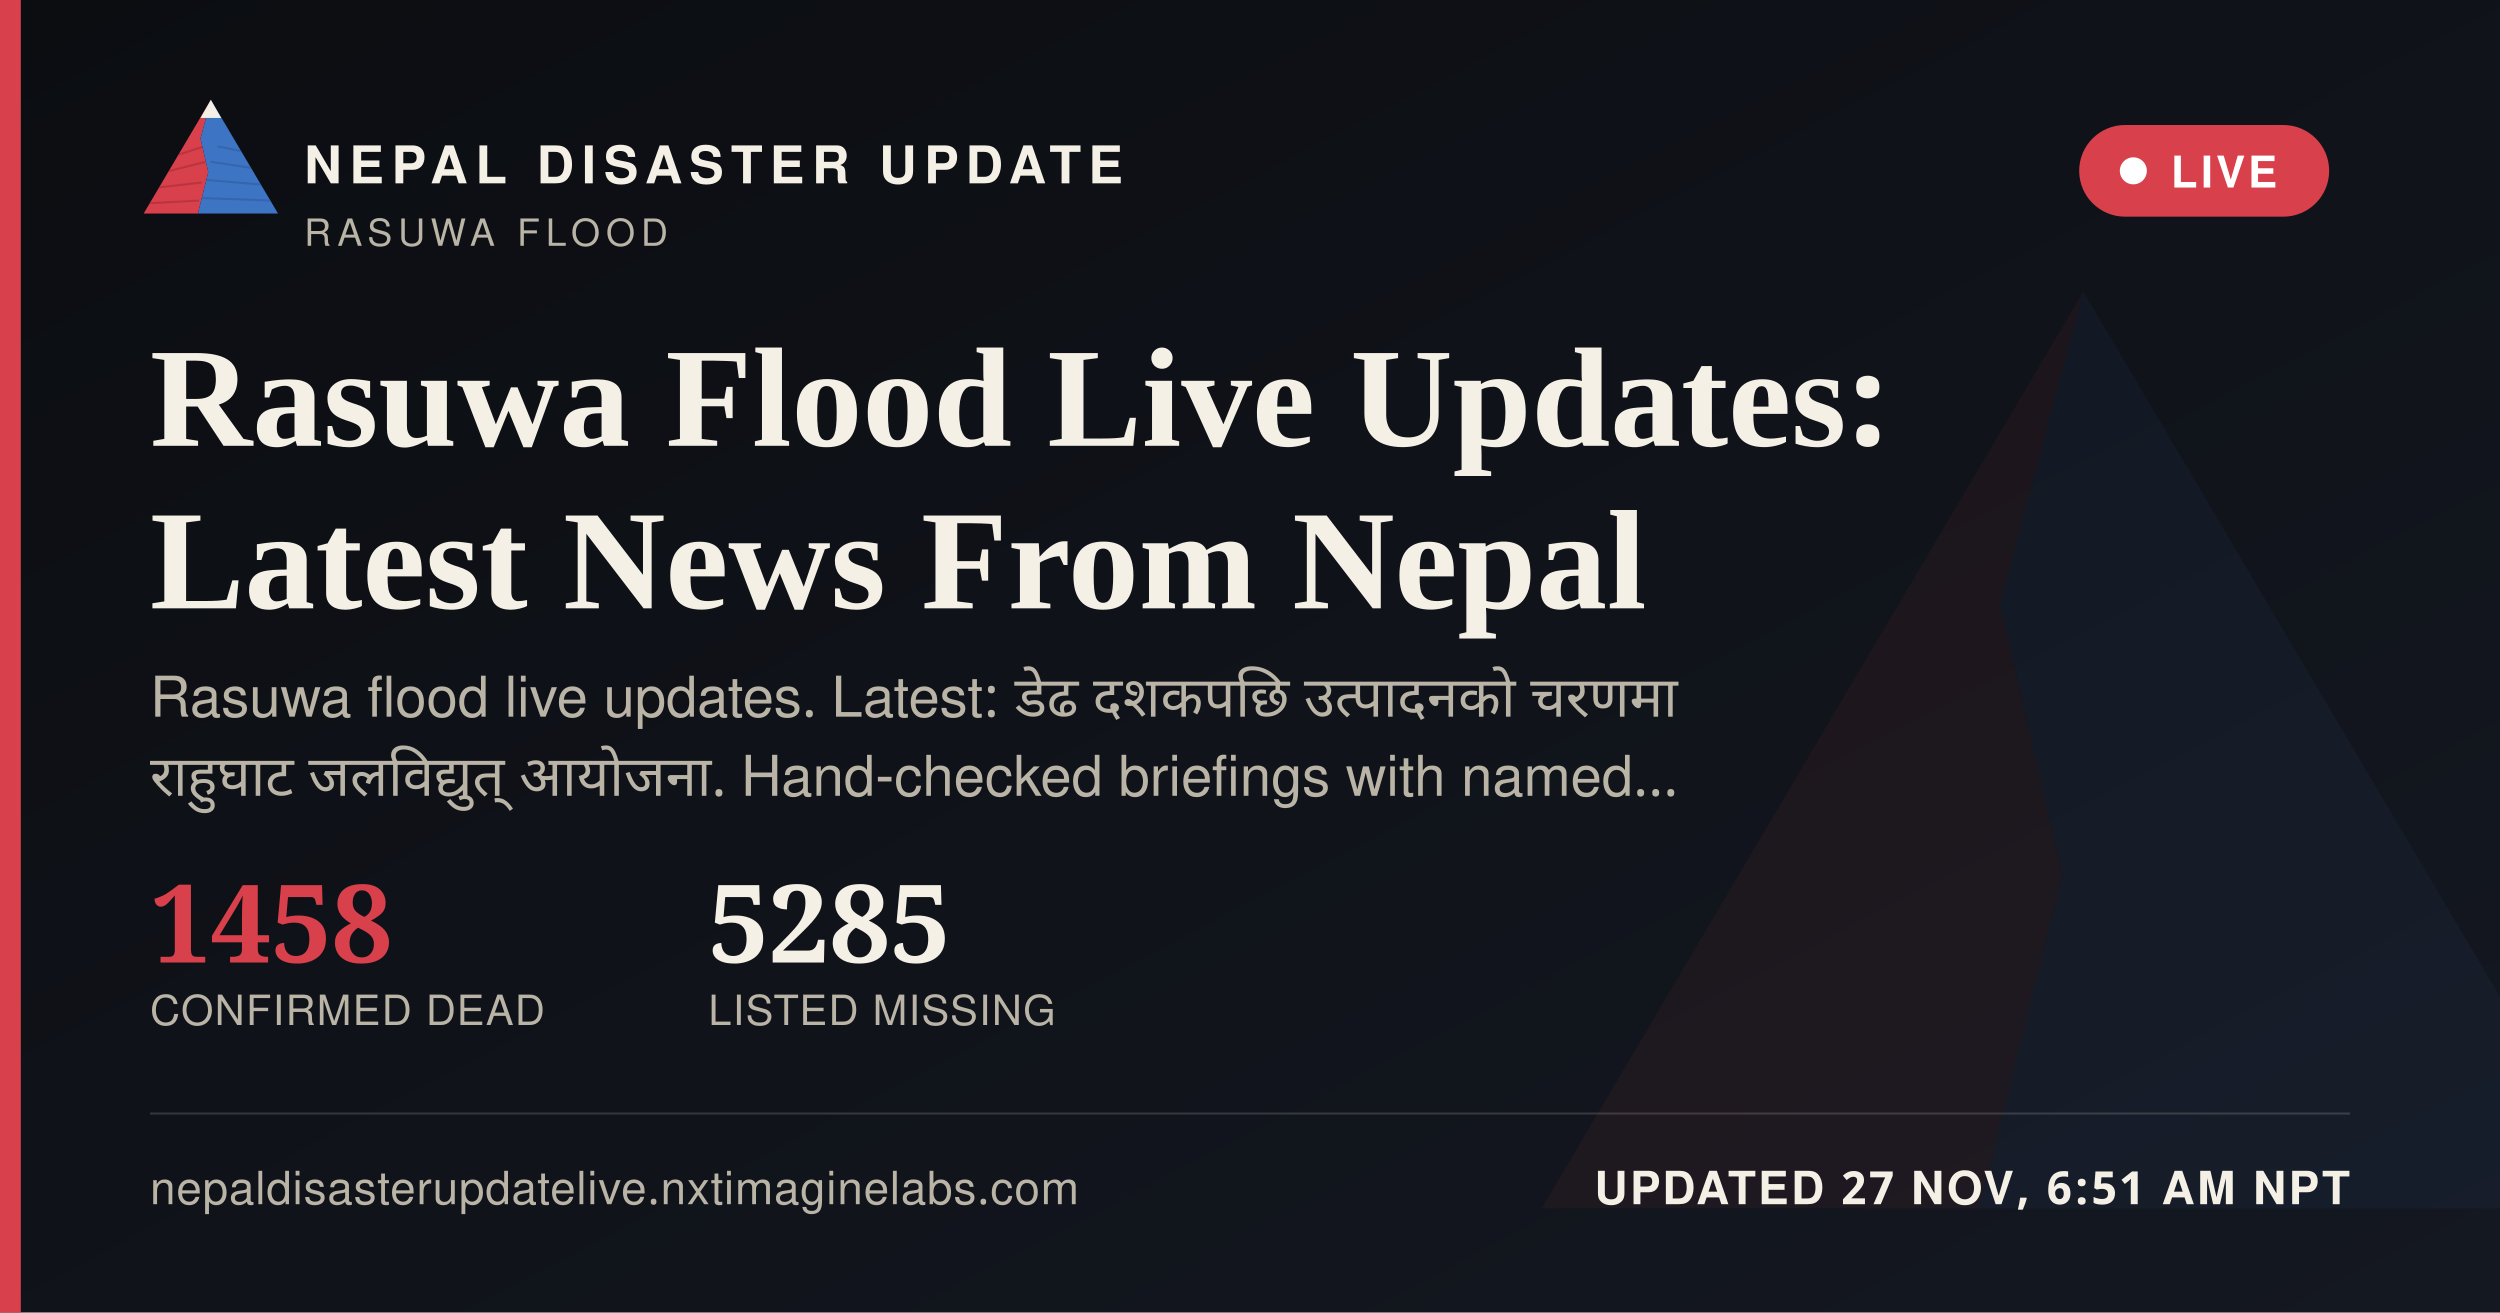
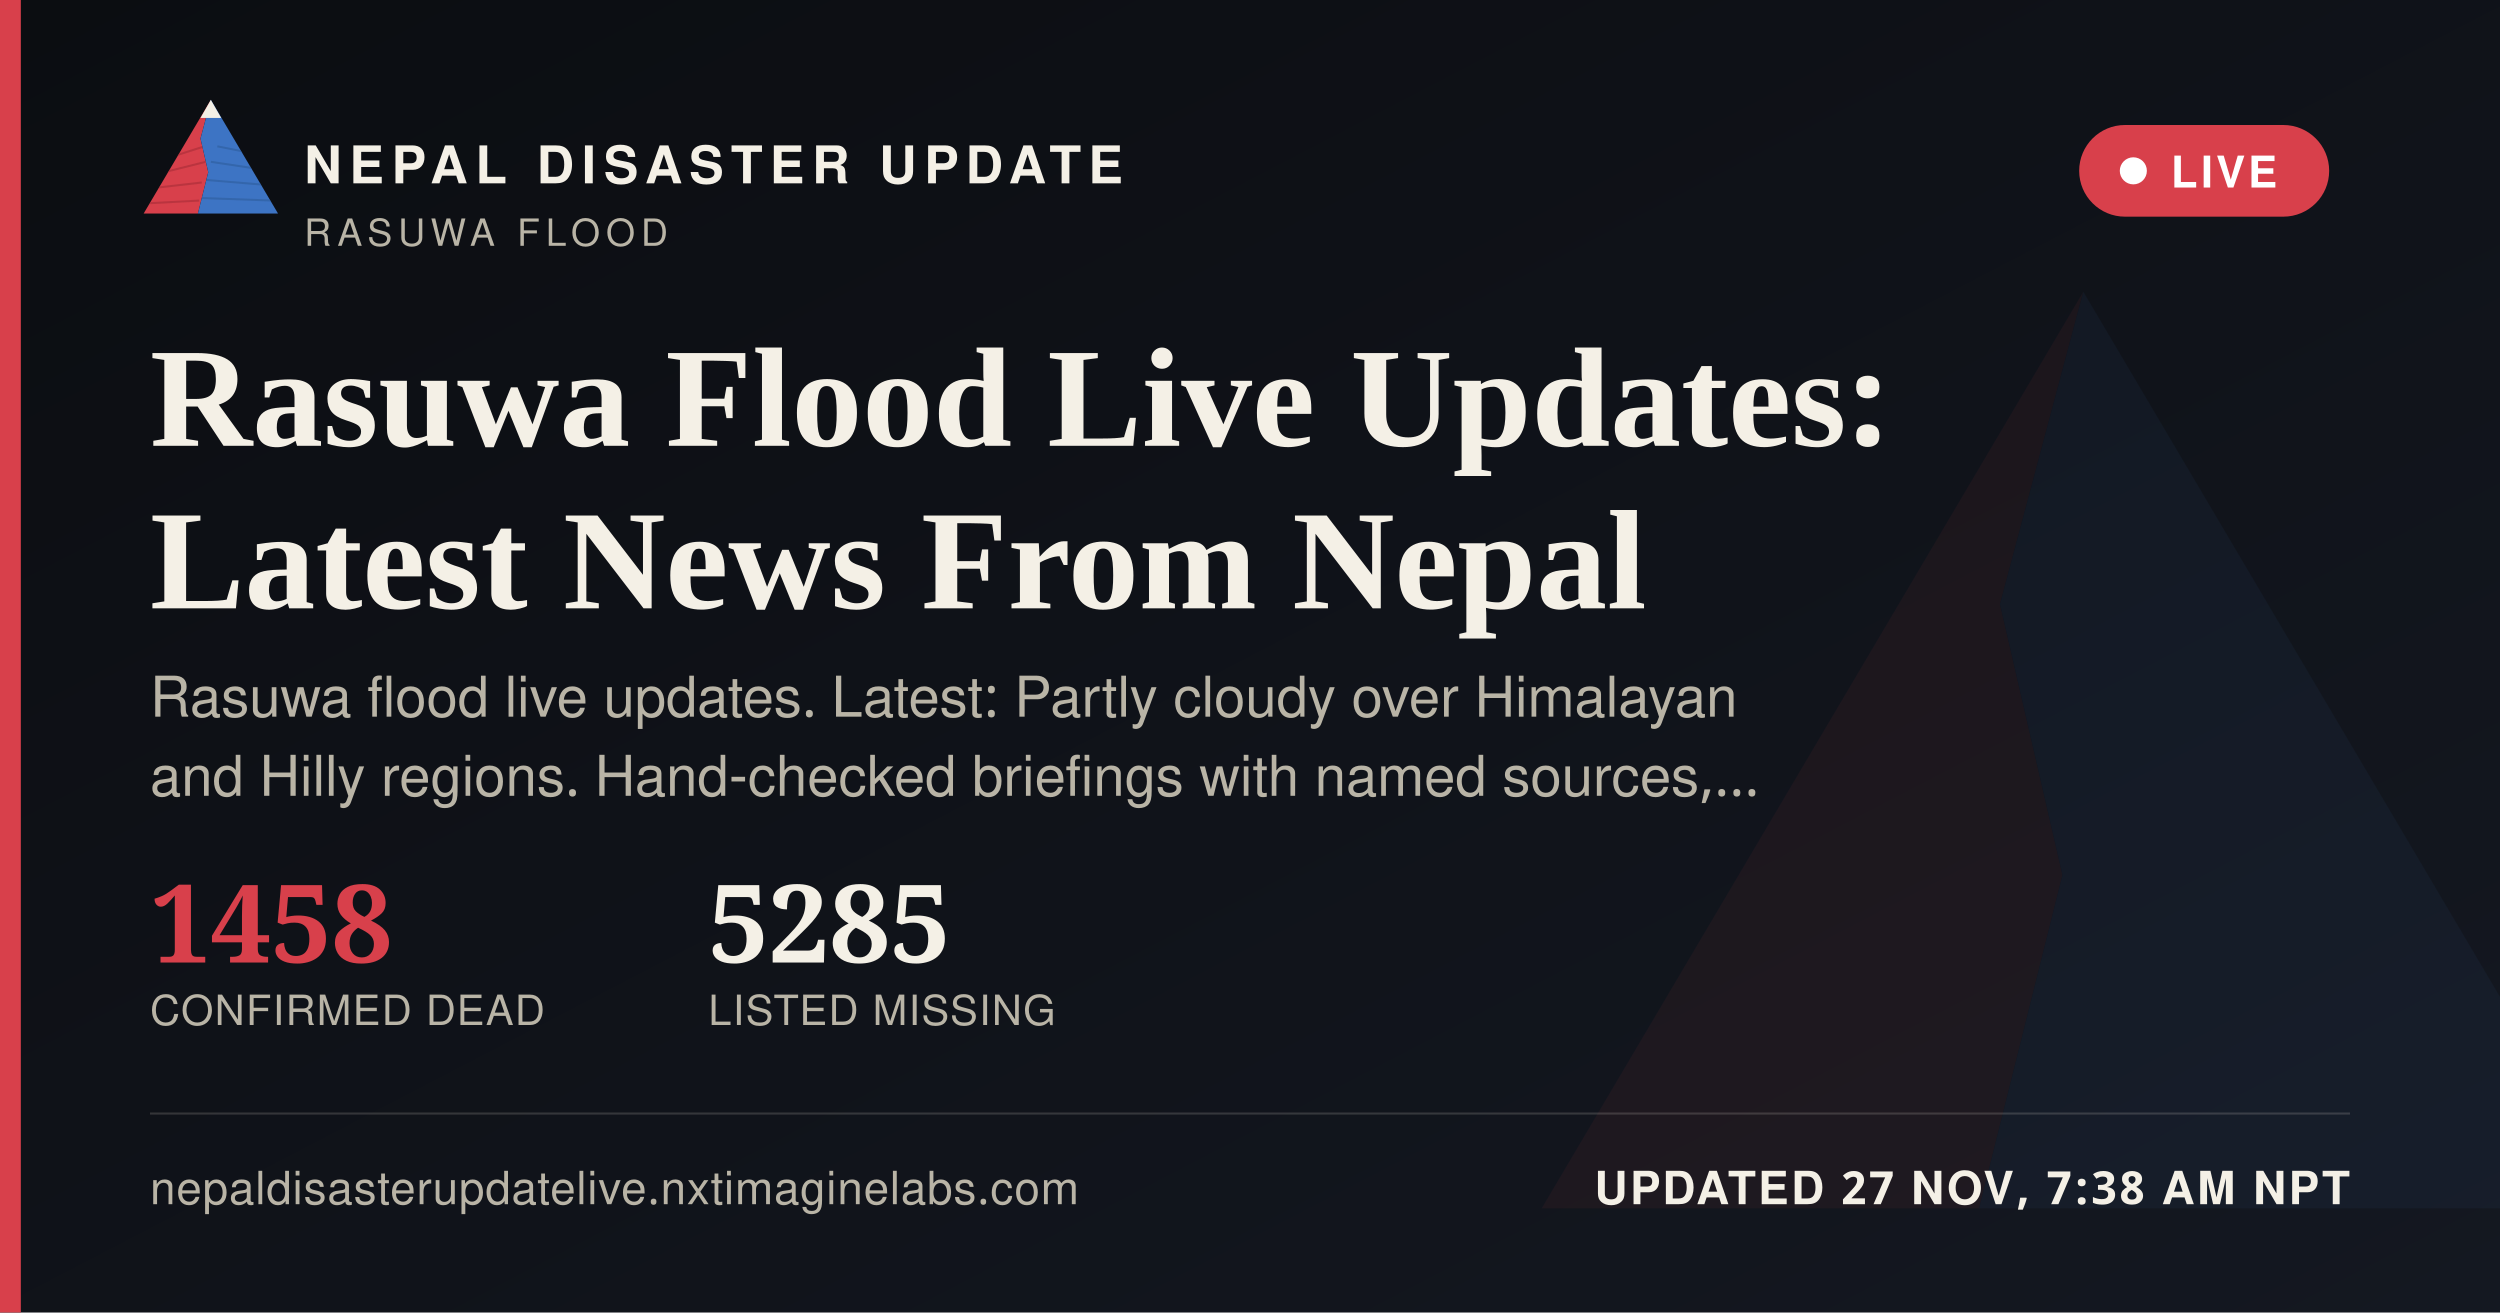
<svg xmlns="http://www.w3.org/2000/svg" width="1200" height="630" viewBox="0 0 1200 630">
  <defs>
    <linearGradient id="ogbg" x1="0" y1="0" x2="1" y2="1">
      <stop offset="0" stop-color="#0B0D11" />
      <stop offset="1" stop-color="#141821" />
    </linearGradient>
  </defs>
  <rect width="1200" height="630" fill="url(#ogbg)" />
  <g transform="translate(700,60) scale(5)" opacity="0.06">
    <polygon points="60,16 52,46 58,72 50,104 8,104" fill="#D8404B" />
    <polygon points="60,16 112,104 50,104 58,72 52,46" fill="#3D74C4" />
  </g>
  <rect x="0" y="0" width="10" height="630" fill="#D8404B" />
  <g transform="translate(64,38) scale(0.62)">
    <g>
      <defs>
        <clipPath id="ogLc">
          <polygon points="60,16 52,46 58,72 50,104 8,104" />
        </clipPath>
        <clipPath id="ogRc">
          <polygon points="60,16 112,104 50,104 58,72 52,46" />
        </clipPath>
      </defs>
      <polygon points="60,16 52,46 58,72 50,104 8,104" fill="#D8404B" />
      <g clip-path="url(#ogLc)" stroke="#A32A34" stroke-width="1.6" fill="none" opacity="0.55">
        <path d="M30,60 L55,52" />
        <path d="M24,72 L56,64" />
        <path d="M18,84 L53,80" />
        <path d="M13,96 L51,94" />
      </g>
      <polygon points="60,16 112,104 50,104 58,72 52,46" fill="#3D74C4" />
      <g clip-path="url(#ogRc)" stroke="#2A5793" stroke-width="1.6" fill="none" opacity="0.5">
        <path d="M65,52 L95,58" />
        <path d="M60,64 L100,70" />
        <path d="M56,78 L104,82" />
        <path d="M52,92 L108,94" />
      </g>
      <polygon points="60,16 52,30 68,30" fill="#F4F0E6" />
    </g>
  </g>
  <text x="146" y="88" font-family="'Public Sans', 'Noto Sans Devanagari', 'Helvetica Neue', Helvetica, Arial, sans-serif" font-size="25" font-weight="800" letter-spacing="3.6" fill="#F4F0E6">NEPAL DISASTER UPDATE</text>
  <text x="146" y="118" font-family="'Public Sans', 'Noto Sans Devanagari', 'Helvetica Neue', Helvetica, Arial, sans-serif" font-size="18" letter-spacing="2.8" fill="#B9B4A6">RASUWA FLOOD</text>
  <g>
    <rect x="998" y="60" width="120" height="44" rx="22" fill="#D8404B" stroke="none" />
    <circle cx="1024" cy="82" r="6.5" fill="#FFFFFF" />
    <text x="1042" y="90" font-family="'Public Sans', 'Noto Sans Devanagari', 'Helvetica Neue', Helvetica, Arial, sans-serif" font-size="21" font-weight="700" letter-spacing="1.6" fill="#FFFFFF">LIVE</text>
  </g>
  <text x="72" y="214" font-family="Newsreader, 'Noto Serif Devanagari', Georgia, 'Times New Roman', serif" font-size="68" font-weight="600" fill="#F4F0E6">Rasuwa Flood Live Updates:</text>
  <text x="72" y="292" font-family="Newsreader, 'Noto Serif Devanagari', Georgia, 'Times New Roman', serif" font-size="68" font-weight="600" fill="#F4F0E6">Latest News From Nepal</text>
-   <text x="72" y="344" font-family="'Public Sans', 'Noto Sans Devanagari', 'Helvetica Neue', Helvetica, Arial, sans-serif" font-size="27" fill="#B9B4A6" word-spacing="6">Rasuwa flood live updates. Latest: डेढ दशकपछि उत्पादनको चरणमा</text>
-   <text x="72" y="382" font-family="'Public Sans', 'Noto Sans Devanagari', 'Helvetica Neue', Helvetica, Arial, sans-serif" font-size="27" fill="#B9B4A6" word-spacing="6">राहुघाट जलविद्युत् आयोजना. Hand-checked briefings with named…</text>
+   <text x="72" y="344" font-family="'Public Sans', 'Noto Sans Devanagari', 'Helvetica Neue', Helvetica, Arial, sans-serif" font-size="27" fill="#B9B4A6">Rasuwa flood live updates. Latest: Partly cloudy over Himalayan</text>
+   <text x="72" y="382" font-family="'Public Sans', 'Noto Sans Devanagari', 'Helvetica Neue', Helvetica, Arial, sans-serif" font-size="27" fill="#B9B4A6">and Hilly regions. Hand-checked briefings with named sources,…</text>
  <g transform="translate(72,462)">
    <text x="0" y="0" font-family="Newsreader, 'Noto Serif Devanagari', Georgia, 'Times New Roman', serif" font-size="52" font-weight="600" fill="#D8404B">1458</text>
    <text x="0" y="30" font-family="'Public Sans', 'Noto Sans Devanagari', 'Helvetica Neue', Helvetica, Arial, sans-serif" font-size="20" letter-spacing="0.6" fill="#B9B4A6">CONFIRMED DEAD</text>
    <text x="268" y="0" font-family="Newsreader, 'Noto Serif Devanagari', Georgia, 'Times New Roman', serif" font-size="52" font-weight="600" fill="#F4F0E6">5285</text>
    <text x="268" y="30" font-family="'Public Sans', 'Noto Sans Devanagari', 'Helvetica Neue', Helvetica, Arial, sans-serif" font-size="20" letter-spacing="0.6" fill="#B9B4A6">LISTED MISSING</text>
  </g>
  <rect x="72" y="534" width="1056" height="1" fill="rgba(244,240,230,0.16)" />
  <text x="72" y="578" font-family="'Public Sans', 'Noto Sans Devanagari', 'Helvetica Neue', Helvetica, Arial, sans-serif" font-size="22" fill="#B9B4A6" letter-spacing="0.4">nepaldisasterupdatelive.nxtimaginelabs.com</text>
-   <text x="1128" y="578" text-anchor="end" font-family="'Public Sans', 'Noto Sans Devanagari', 'Helvetica Neue', Helvetica, Arial, sans-serif" font-size="22" font-weight="700" letter-spacing="1.2" fill="#F4F0E6">UPDATED 27 NOV, 6:51 AM NPT</text>
+   <text x="1128" y="578" text-anchor="end" font-family="'Public Sans', 'Noto Sans Devanagari', 'Helvetica Neue', Helvetica, Arial, sans-serif" font-size="22" font-weight="700" letter-spacing="1.2" fill="#F4F0E6">UPDATED 27 NOV, 7:38 AM NPT</text>
</svg>
